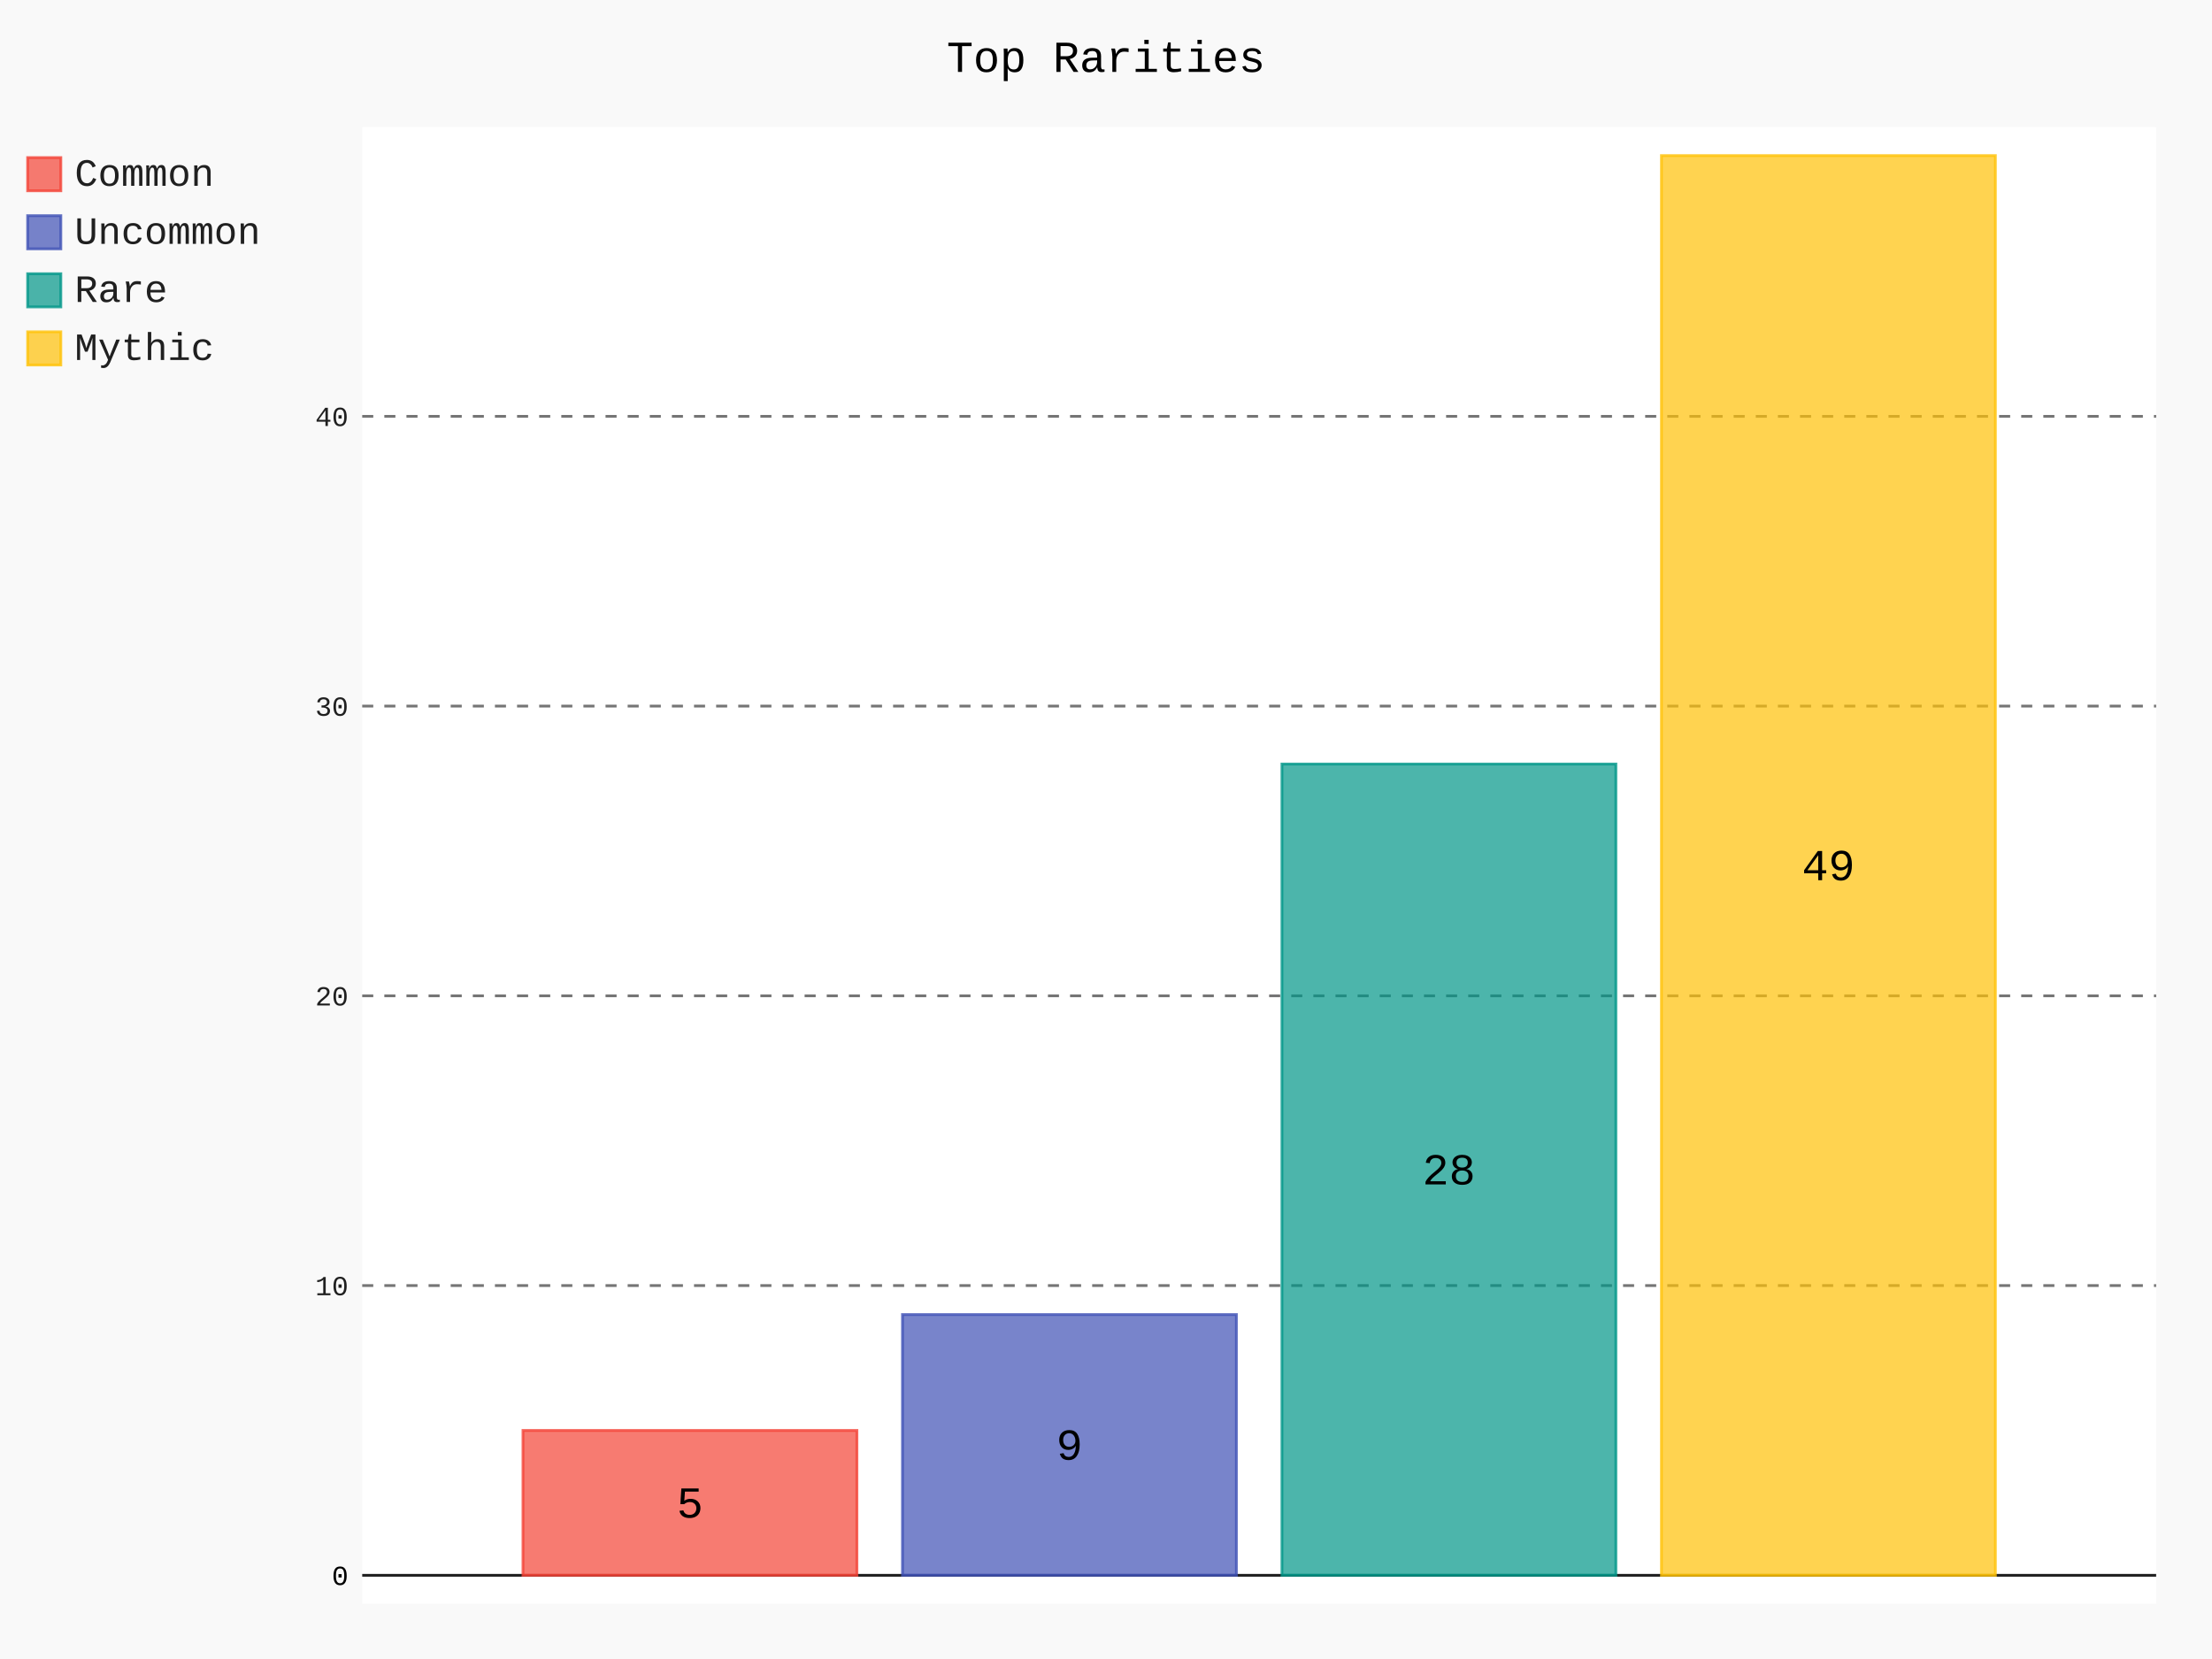
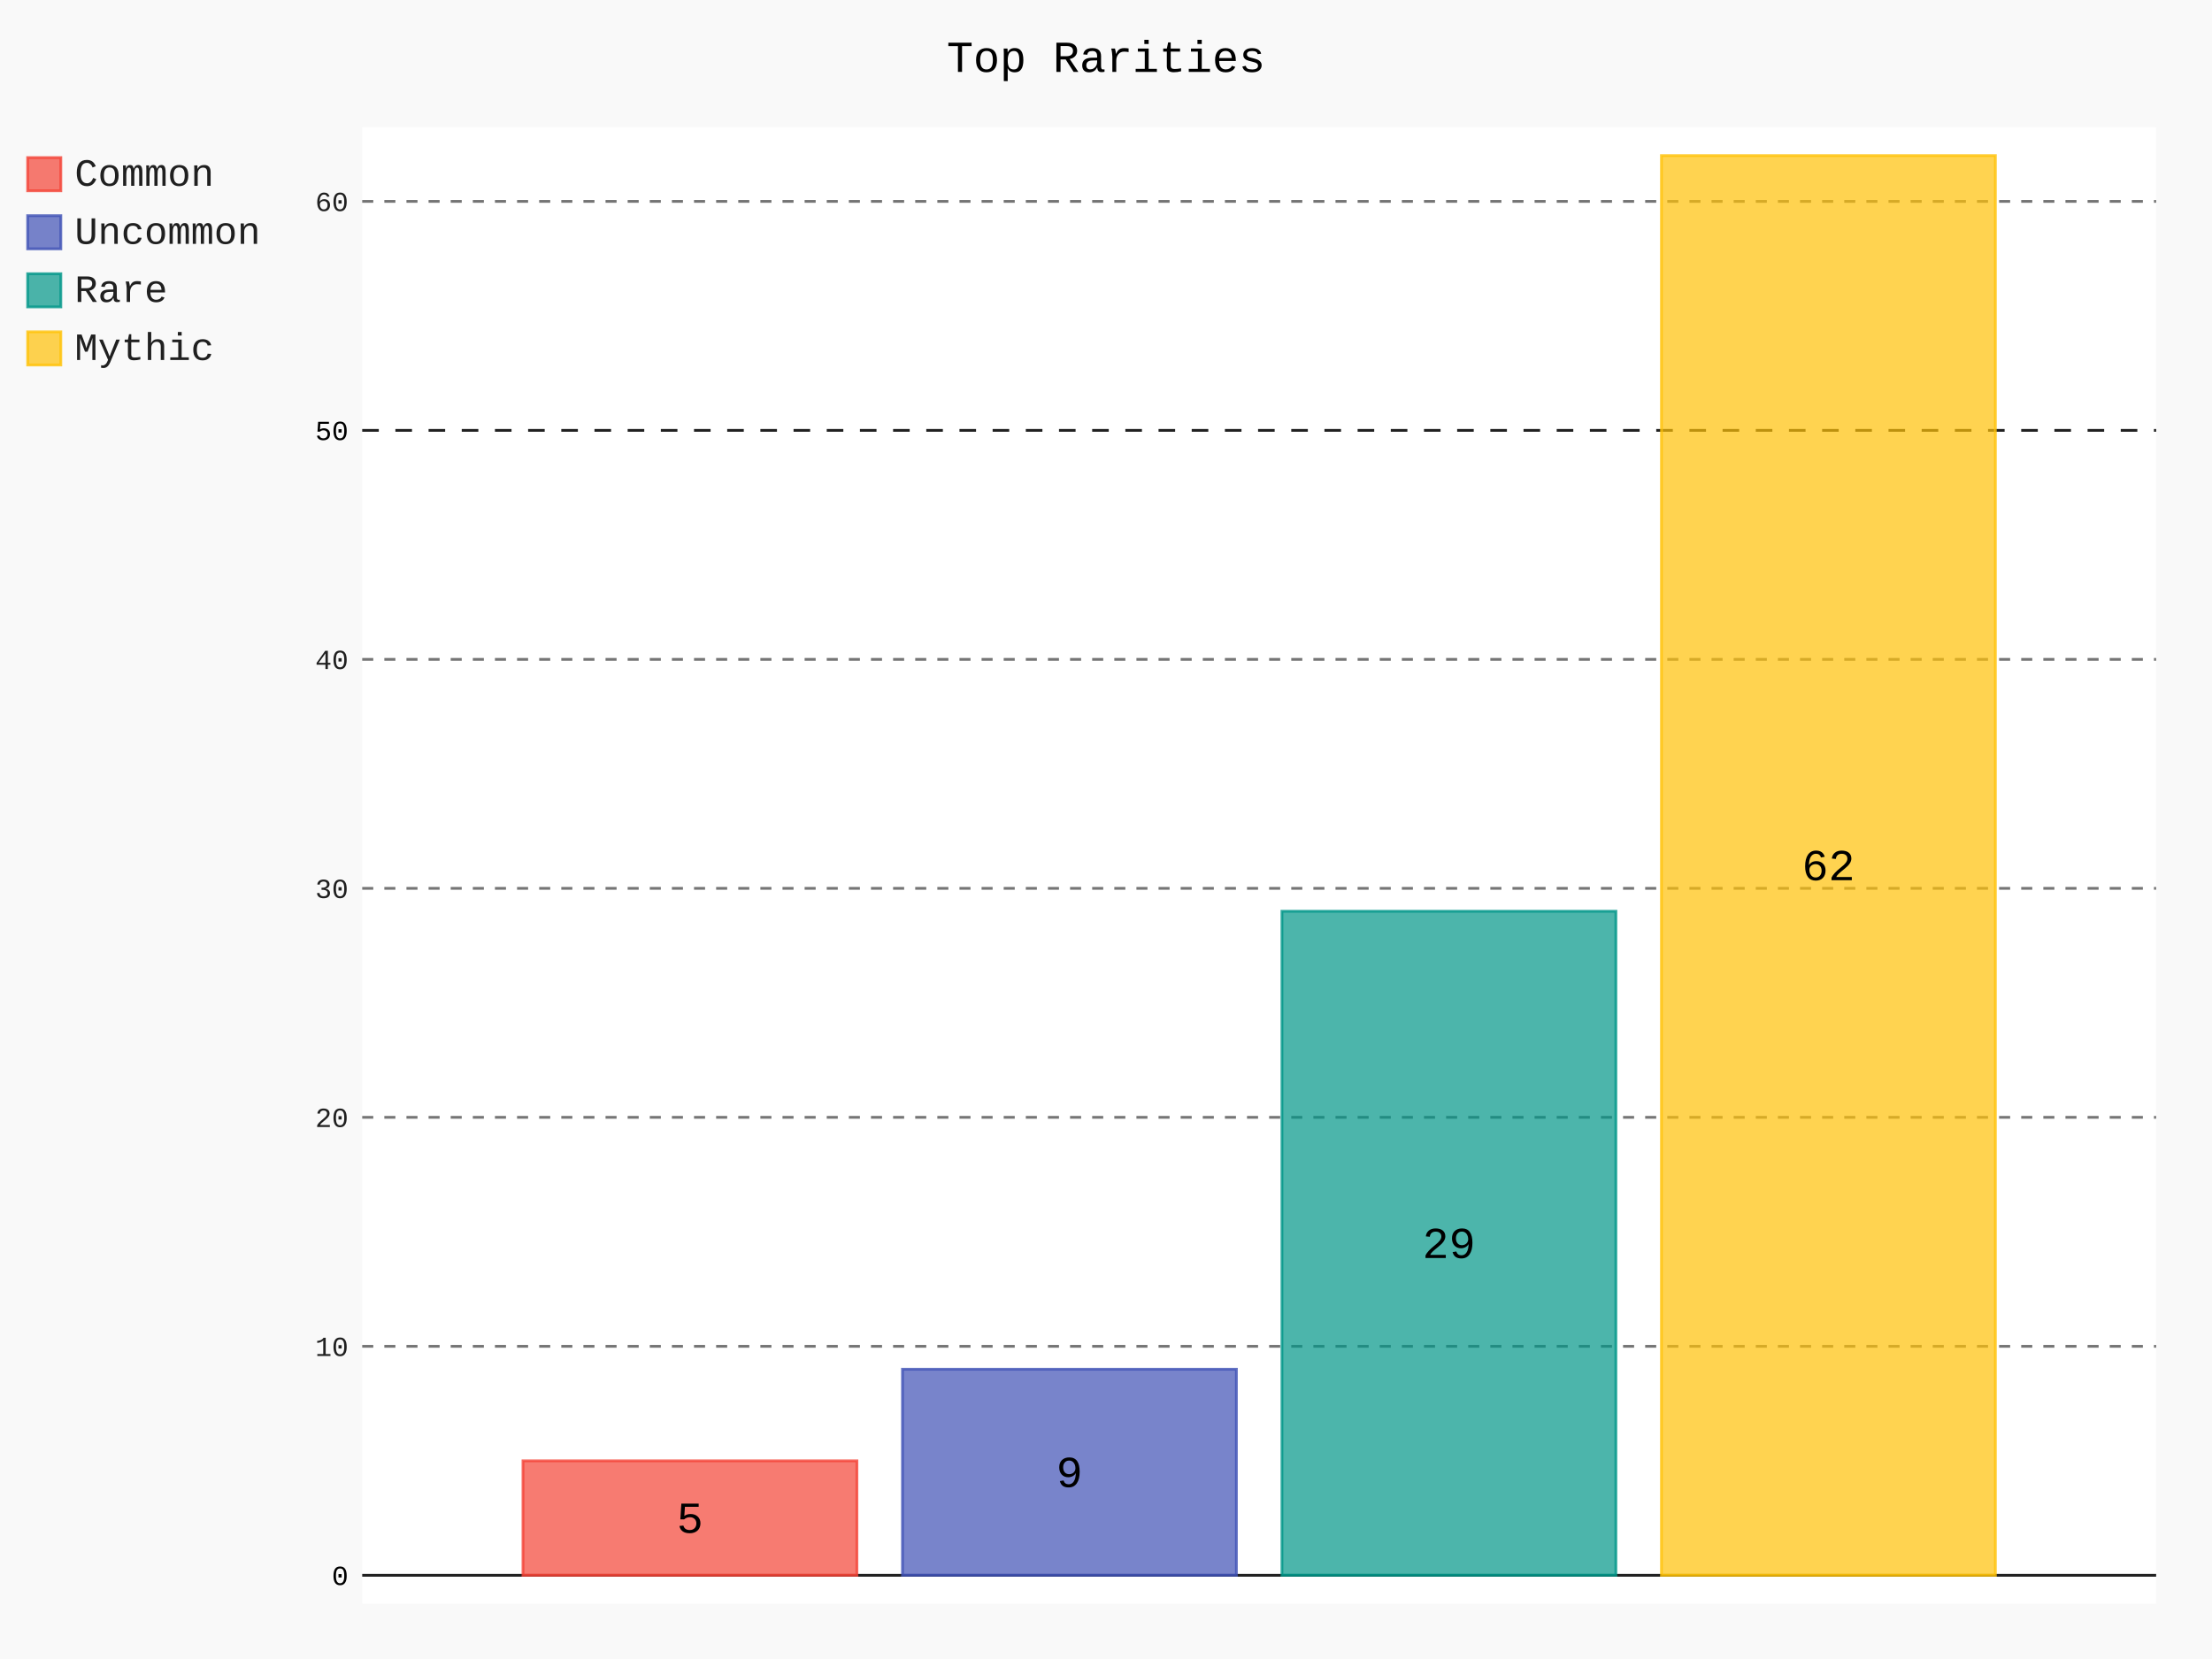
- <svg xmlns="http://www.w3.org/2000/svg" id="chart-e8004884-753d-4ce6-8749-6b7680e01418" class="pygal-chart" viewBox="0 0 800 600">
+ <svg xmlns="http://www.w3.org/2000/svg" id="chart-2f569183-1fad-44d3-8eb1-f69f3f3591a7" class="pygal-chart" viewBox="0 0 800 600">
  <defs>
-     <style type="text/css">#chart-e8004884-753d-4ce6-8749-6b7680e01418{-webkit-user-select:none;-webkit-font-smoothing:antialiased;font-family:Consolas,"Liberation Mono",Menlo,Courier,monospace}#chart-e8004884-753d-4ce6-8749-6b7680e01418 .title{font-family:Consolas,"Liberation Mono",Menlo,Courier,monospace;font-size:16px}#chart-e8004884-753d-4ce6-8749-6b7680e01418 .legends .legend text{font-family:Consolas,"Liberation Mono",Menlo,Courier,monospace;font-size:14px}#chart-e8004884-753d-4ce6-8749-6b7680e01418 .axis text{font-family:Consolas,"Liberation Mono",Menlo,Courier,monospace;font-size:10px}#chart-e8004884-753d-4ce6-8749-6b7680e01418 .axis text.major{font-family:Consolas,"Liberation Mono",Menlo,Courier,monospace;font-size:10px}#chart-e8004884-753d-4ce6-8749-6b7680e01418 .text-overlay text.value{font-family:Consolas,"Liberation Mono",Menlo,Courier,monospace;font-size:16px}#chart-e8004884-753d-4ce6-8749-6b7680e01418 .text-overlay text.label{font-family:Consolas,"Liberation Mono",Menlo,Courier,monospace;font-size:10px}#chart-e8004884-753d-4ce6-8749-6b7680e01418 .tooltip{font-family:Consolas,"Liberation Mono",Menlo,Courier,monospace;font-size:14px}#chart-e8004884-753d-4ce6-8749-6b7680e01418 text.no_data{font-family:Consolas,"Liberation Mono",Menlo,Courier,monospace;font-size:64px}
- #chart-e8004884-753d-4ce6-8749-6b7680e01418{background-color:rgba(249,249,249,1)}#chart-e8004884-753d-4ce6-8749-6b7680e01418 path,#chart-e8004884-753d-4ce6-8749-6b7680e01418 line,#chart-e8004884-753d-4ce6-8749-6b7680e01418 rect,#chart-e8004884-753d-4ce6-8749-6b7680e01418 circle{-webkit-transition:150ms;-moz-transition:150ms;transition:150ms}#chart-e8004884-753d-4ce6-8749-6b7680e01418 .graph &gt; .background{fill:rgba(249,249,249,1)}#chart-e8004884-753d-4ce6-8749-6b7680e01418 .plot &gt; .background{fill:rgba(255,255,255,1)}#chart-e8004884-753d-4ce6-8749-6b7680e01418 .graph{fill:rgba(0,0,0,.87)}#chart-e8004884-753d-4ce6-8749-6b7680e01418 text.no_data{fill:rgba(0,0,0,1)}#chart-e8004884-753d-4ce6-8749-6b7680e01418 .title{fill:rgba(0,0,0,1)}#chart-e8004884-753d-4ce6-8749-6b7680e01418 .legends .legend text{fill:rgba(0,0,0,.87)}#chart-e8004884-753d-4ce6-8749-6b7680e01418 .legends .legend:hover text{fill:rgba(0,0,0,1)}#chart-e8004884-753d-4ce6-8749-6b7680e01418 .axis .line{stroke:rgba(0,0,0,1)}#chart-e8004884-753d-4ce6-8749-6b7680e01418 .axis .guide.line{stroke:rgba(0,0,0,.54)}#chart-e8004884-753d-4ce6-8749-6b7680e01418 .axis .major.line{stroke:rgba(0,0,0,.87)}#chart-e8004884-753d-4ce6-8749-6b7680e01418 .axis text.major{fill:rgba(0,0,0,1)}#chart-e8004884-753d-4ce6-8749-6b7680e01418 .axis.y .guides:hover .guide.line,#chart-e8004884-753d-4ce6-8749-6b7680e01418 .line-graph .axis.x .guides:hover .guide.line,#chart-e8004884-753d-4ce6-8749-6b7680e01418 .stackedline-graph .axis.x .guides:hover .guide.line,#chart-e8004884-753d-4ce6-8749-6b7680e01418 .xy-graph .axis.x .guides:hover .guide.line{stroke:rgba(0,0,0,1)}#chart-e8004884-753d-4ce6-8749-6b7680e01418 .axis .guides:hover text{fill:rgba(0,0,0,1)}#chart-e8004884-753d-4ce6-8749-6b7680e01418 .reactive{fill-opacity:.7;stroke-opacity:.8}#chart-e8004884-753d-4ce6-8749-6b7680e01418 .ci{stroke:rgba(0,0,0,.87)}#chart-e8004884-753d-4ce6-8749-6b7680e01418 .reactive.active,#chart-e8004884-753d-4ce6-8749-6b7680e01418 .active .reactive{fill-opacity:.8;stroke-opacity:.9;stroke-width:4}#chart-e8004884-753d-4ce6-8749-6b7680e01418 .ci .reactive.active{stroke-width:1.5}#chart-e8004884-753d-4ce6-8749-6b7680e01418 .series text{fill:rgba(0,0,0,1)}#chart-e8004884-753d-4ce6-8749-6b7680e01418 .tooltip rect{fill:rgba(255,255,255,1);stroke:rgba(0,0,0,1);-webkit-transition:opacity 150ms;-moz-transition:opacity 150ms;transition:opacity 150ms}#chart-e8004884-753d-4ce6-8749-6b7680e01418 .tooltip .label{fill:rgba(0,0,0,.87)}#chart-e8004884-753d-4ce6-8749-6b7680e01418 .tooltip .label{fill:rgba(0,0,0,.87)}#chart-e8004884-753d-4ce6-8749-6b7680e01418 .tooltip .legend{font-size:.8em;fill:rgba(0,0,0,.54)}#chart-e8004884-753d-4ce6-8749-6b7680e01418 .tooltip .x_label{font-size:.6em;fill:rgba(0,0,0,1)}#chart-e8004884-753d-4ce6-8749-6b7680e01418 .tooltip .xlink{font-size:.5em;text-decoration:underline}#chart-e8004884-753d-4ce6-8749-6b7680e01418 .tooltip .value{font-size:1.5em}#chart-e8004884-753d-4ce6-8749-6b7680e01418 .bound{font-size:.5em}#chart-e8004884-753d-4ce6-8749-6b7680e01418 .max-value{font-size:.75em;fill:rgba(0,0,0,.54)}#chart-e8004884-753d-4ce6-8749-6b7680e01418 .map-element{fill:rgba(255,255,255,1);stroke:rgba(0,0,0,.54) !important}#chart-e8004884-753d-4ce6-8749-6b7680e01418 .map-element .reactive{fill-opacity:inherit;stroke-opacity:inherit}#chart-e8004884-753d-4ce6-8749-6b7680e01418 .color-0,#chart-e8004884-753d-4ce6-8749-6b7680e01418 .color-0 a:visited{stroke:#F44336;fill:#F44336}#chart-e8004884-753d-4ce6-8749-6b7680e01418 .color-1,#chart-e8004884-753d-4ce6-8749-6b7680e01418 .color-1 a:visited{stroke:#3F51B5;fill:#3F51B5}#chart-e8004884-753d-4ce6-8749-6b7680e01418 .color-2,#chart-e8004884-753d-4ce6-8749-6b7680e01418 .color-2 a:visited{stroke:#009688;fill:#009688}#chart-e8004884-753d-4ce6-8749-6b7680e01418 .color-3,#chart-e8004884-753d-4ce6-8749-6b7680e01418 .color-3 a:visited{stroke:#FFC107;fill:#FFC107}#chart-e8004884-753d-4ce6-8749-6b7680e01418 .text-overlay .color-0 text{fill:black}#chart-e8004884-753d-4ce6-8749-6b7680e01418 .text-overlay .color-1 text{fill:black}#chart-e8004884-753d-4ce6-8749-6b7680e01418 .text-overlay .color-2 text{fill:black}#chart-e8004884-753d-4ce6-8749-6b7680e01418 .text-overlay .color-3 text{fill:black}
- #chart-e8004884-753d-4ce6-8749-6b7680e01418 text.no_data{text-anchor:middle}#chart-e8004884-753d-4ce6-8749-6b7680e01418 .guide.line{fill:none}#chart-e8004884-753d-4ce6-8749-6b7680e01418 .centered{text-anchor:middle}#chart-e8004884-753d-4ce6-8749-6b7680e01418 .title{text-anchor:middle}#chart-e8004884-753d-4ce6-8749-6b7680e01418 .legends .legend text{fill-opacity:1}#chart-e8004884-753d-4ce6-8749-6b7680e01418 .axis.x text{text-anchor:middle}#chart-e8004884-753d-4ce6-8749-6b7680e01418 .axis.x:not(.web) text[transform]{text-anchor:start}#chart-e8004884-753d-4ce6-8749-6b7680e01418 .axis.x:not(.web) text[transform].backwards{text-anchor:end}#chart-e8004884-753d-4ce6-8749-6b7680e01418 .axis.y text{text-anchor:end}#chart-e8004884-753d-4ce6-8749-6b7680e01418 .axis.y text[transform].backwards{text-anchor:start}#chart-e8004884-753d-4ce6-8749-6b7680e01418 .axis.y2 text{text-anchor:start}#chart-e8004884-753d-4ce6-8749-6b7680e01418 .axis.y2 text[transform].backwards{text-anchor:end}#chart-e8004884-753d-4ce6-8749-6b7680e01418 .axis .guide.line{stroke-dasharray:4,4}#chart-e8004884-753d-4ce6-8749-6b7680e01418 .axis .major.guide.line{stroke-dasharray:6,6}#chart-e8004884-753d-4ce6-8749-6b7680e01418 .horizontal .axis.y .guide.line,#chart-e8004884-753d-4ce6-8749-6b7680e01418 .horizontal .axis.y2 .guide.line,#chart-e8004884-753d-4ce6-8749-6b7680e01418 .vertical .axis.x .guide.line{opacity:0}#chart-e8004884-753d-4ce6-8749-6b7680e01418 .horizontal .axis.always_show .guide.line,#chart-e8004884-753d-4ce6-8749-6b7680e01418 .vertical .axis.always_show .guide.line{opacity:1 !important}#chart-e8004884-753d-4ce6-8749-6b7680e01418 .axis.y .guides:hover .guide.line,#chart-e8004884-753d-4ce6-8749-6b7680e01418 .axis.y2 .guides:hover .guide.line,#chart-e8004884-753d-4ce6-8749-6b7680e01418 .axis.x .guides:hover .guide.line{opacity:1}#chart-e8004884-753d-4ce6-8749-6b7680e01418 .axis .guides:hover text{opacity:1}#chart-e8004884-753d-4ce6-8749-6b7680e01418 .nofill{fill:none}#chart-e8004884-753d-4ce6-8749-6b7680e01418 .subtle-fill{fill-opacity:.2}#chart-e8004884-753d-4ce6-8749-6b7680e01418 .dot{stroke-width:1px;fill-opacity:1}#chart-e8004884-753d-4ce6-8749-6b7680e01418 .dot.active{stroke-width:5px}#chart-e8004884-753d-4ce6-8749-6b7680e01418 .dot.negative{fill:transparent}#chart-e8004884-753d-4ce6-8749-6b7680e01418 text,#chart-e8004884-753d-4ce6-8749-6b7680e01418 tspan{stroke:none !important}#chart-e8004884-753d-4ce6-8749-6b7680e01418 .series text.active{opacity:1}#chart-e8004884-753d-4ce6-8749-6b7680e01418 .tooltip rect{fill-opacity:.95;stroke-width:.5}#chart-e8004884-753d-4ce6-8749-6b7680e01418 .tooltip text{fill-opacity:1}#chart-e8004884-753d-4ce6-8749-6b7680e01418 .showable{visibility:hidden}#chart-e8004884-753d-4ce6-8749-6b7680e01418 .showable.shown{visibility:visible}#chart-e8004884-753d-4ce6-8749-6b7680e01418 .gauge-background{fill:rgba(229,229,229,1);stroke:none}#chart-e8004884-753d-4ce6-8749-6b7680e01418 .bg-lines{stroke:rgba(249,249,249,1);stroke-width:2px}</style>
+     <style type="text/css">#chart-2f569183-1fad-44d3-8eb1-f69f3f3591a7{-webkit-user-select:none;-webkit-font-smoothing:antialiased;font-family:Consolas,"Liberation Mono",Menlo,Courier,monospace}#chart-2f569183-1fad-44d3-8eb1-f69f3f3591a7 .title{font-family:Consolas,"Liberation Mono",Menlo,Courier,monospace;font-size:16px}#chart-2f569183-1fad-44d3-8eb1-f69f3f3591a7 .legends .legend text{font-family:Consolas,"Liberation Mono",Menlo,Courier,monospace;font-size:14px}#chart-2f569183-1fad-44d3-8eb1-f69f3f3591a7 .axis text{font-family:Consolas,"Liberation Mono",Menlo,Courier,monospace;font-size:10px}#chart-2f569183-1fad-44d3-8eb1-f69f3f3591a7 .axis text.major{font-family:Consolas,"Liberation Mono",Menlo,Courier,monospace;font-size:10px}#chart-2f569183-1fad-44d3-8eb1-f69f3f3591a7 .text-overlay text.value{font-family:Consolas,"Liberation Mono",Menlo,Courier,monospace;font-size:16px}#chart-2f569183-1fad-44d3-8eb1-f69f3f3591a7 .text-overlay text.label{font-family:Consolas,"Liberation Mono",Menlo,Courier,monospace;font-size:10px}#chart-2f569183-1fad-44d3-8eb1-f69f3f3591a7 .tooltip{font-family:Consolas,"Liberation Mono",Menlo,Courier,monospace;font-size:14px}#chart-2f569183-1fad-44d3-8eb1-f69f3f3591a7 text.no_data{font-family:Consolas,"Liberation Mono",Menlo,Courier,monospace;font-size:64px}
+ #chart-2f569183-1fad-44d3-8eb1-f69f3f3591a7{background-color:rgba(249,249,249,1)}#chart-2f569183-1fad-44d3-8eb1-f69f3f3591a7 path,#chart-2f569183-1fad-44d3-8eb1-f69f3f3591a7 line,#chart-2f569183-1fad-44d3-8eb1-f69f3f3591a7 rect,#chart-2f569183-1fad-44d3-8eb1-f69f3f3591a7 circle{-webkit-transition:150ms;-moz-transition:150ms;transition:150ms}#chart-2f569183-1fad-44d3-8eb1-f69f3f3591a7 .graph &gt; .background{fill:rgba(249,249,249,1)}#chart-2f569183-1fad-44d3-8eb1-f69f3f3591a7 .plot &gt; .background{fill:rgba(255,255,255,1)}#chart-2f569183-1fad-44d3-8eb1-f69f3f3591a7 .graph{fill:rgba(0,0,0,.87)}#chart-2f569183-1fad-44d3-8eb1-f69f3f3591a7 text.no_data{fill:rgba(0,0,0,1)}#chart-2f569183-1fad-44d3-8eb1-f69f3f3591a7 .title{fill:rgba(0,0,0,1)}#chart-2f569183-1fad-44d3-8eb1-f69f3f3591a7 .legends .legend text{fill:rgba(0,0,0,.87)}#chart-2f569183-1fad-44d3-8eb1-f69f3f3591a7 .legends .legend:hover text{fill:rgba(0,0,0,1)}#chart-2f569183-1fad-44d3-8eb1-f69f3f3591a7 .axis .line{stroke:rgba(0,0,0,1)}#chart-2f569183-1fad-44d3-8eb1-f69f3f3591a7 .axis .guide.line{stroke:rgba(0,0,0,.54)}#chart-2f569183-1fad-44d3-8eb1-f69f3f3591a7 .axis .major.line{stroke:rgba(0,0,0,.87)}#chart-2f569183-1fad-44d3-8eb1-f69f3f3591a7 .axis text.major{fill:rgba(0,0,0,1)}#chart-2f569183-1fad-44d3-8eb1-f69f3f3591a7 .axis.y .guides:hover .guide.line,#chart-2f569183-1fad-44d3-8eb1-f69f3f3591a7 .line-graph .axis.x .guides:hover .guide.line,#chart-2f569183-1fad-44d3-8eb1-f69f3f3591a7 .stackedline-graph .axis.x .guides:hover .guide.line,#chart-2f569183-1fad-44d3-8eb1-f69f3f3591a7 .xy-graph .axis.x .guides:hover .guide.line{stroke:rgba(0,0,0,1)}#chart-2f569183-1fad-44d3-8eb1-f69f3f3591a7 .axis .guides:hover text{fill:rgba(0,0,0,1)}#chart-2f569183-1fad-44d3-8eb1-f69f3f3591a7 .reactive{fill-opacity:.7;stroke-opacity:.8}#chart-2f569183-1fad-44d3-8eb1-f69f3f3591a7 .ci{stroke:rgba(0,0,0,.87)}#chart-2f569183-1fad-44d3-8eb1-f69f3f3591a7 .reactive.active,#chart-2f569183-1fad-44d3-8eb1-f69f3f3591a7 .active .reactive{fill-opacity:.8;stroke-opacity:.9;stroke-width:4}#chart-2f569183-1fad-44d3-8eb1-f69f3f3591a7 .ci .reactive.active{stroke-width:1.5}#chart-2f569183-1fad-44d3-8eb1-f69f3f3591a7 .series text{fill:rgba(0,0,0,1)}#chart-2f569183-1fad-44d3-8eb1-f69f3f3591a7 .tooltip rect{fill:rgba(255,255,255,1);stroke:rgba(0,0,0,1);-webkit-transition:opacity 150ms;-moz-transition:opacity 150ms;transition:opacity 150ms}#chart-2f569183-1fad-44d3-8eb1-f69f3f3591a7 .tooltip .label{fill:rgba(0,0,0,.87)}#chart-2f569183-1fad-44d3-8eb1-f69f3f3591a7 .tooltip .label{fill:rgba(0,0,0,.87)}#chart-2f569183-1fad-44d3-8eb1-f69f3f3591a7 .tooltip .legend{font-size:.8em;fill:rgba(0,0,0,.54)}#chart-2f569183-1fad-44d3-8eb1-f69f3f3591a7 .tooltip .x_label{font-size:.6em;fill:rgba(0,0,0,1)}#chart-2f569183-1fad-44d3-8eb1-f69f3f3591a7 .tooltip .xlink{font-size:.5em;text-decoration:underline}#chart-2f569183-1fad-44d3-8eb1-f69f3f3591a7 .tooltip .value{font-size:1.5em}#chart-2f569183-1fad-44d3-8eb1-f69f3f3591a7 .bound{font-size:.5em}#chart-2f569183-1fad-44d3-8eb1-f69f3f3591a7 .max-value{font-size:.75em;fill:rgba(0,0,0,.54)}#chart-2f569183-1fad-44d3-8eb1-f69f3f3591a7 .map-element{fill:rgba(255,255,255,1);stroke:rgba(0,0,0,.54) !important}#chart-2f569183-1fad-44d3-8eb1-f69f3f3591a7 .map-element .reactive{fill-opacity:inherit;stroke-opacity:inherit}#chart-2f569183-1fad-44d3-8eb1-f69f3f3591a7 .color-0,#chart-2f569183-1fad-44d3-8eb1-f69f3f3591a7 .color-0 a:visited{stroke:#F44336;fill:#F44336}#chart-2f569183-1fad-44d3-8eb1-f69f3f3591a7 .color-1,#chart-2f569183-1fad-44d3-8eb1-f69f3f3591a7 .color-1 a:visited{stroke:#3F51B5;fill:#3F51B5}#chart-2f569183-1fad-44d3-8eb1-f69f3f3591a7 .color-2,#chart-2f569183-1fad-44d3-8eb1-f69f3f3591a7 .color-2 a:visited{stroke:#009688;fill:#009688}#chart-2f569183-1fad-44d3-8eb1-f69f3f3591a7 .color-3,#chart-2f569183-1fad-44d3-8eb1-f69f3f3591a7 .color-3 a:visited{stroke:#FFC107;fill:#FFC107}#chart-2f569183-1fad-44d3-8eb1-f69f3f3591a7 .text-overlay .color-0 text{fill:black}#chart-2f569183-1fad-44d3-8eb1-f69f3f3591a7 .text-overlay .color-1 text{fill:black}#chart-2f569183-1fad-44d3-8eb1-f69f3f3591a7 .text-overlay .color-2 text{fill:black}#chart-2f569183-1fad-44d3-8eb1-f69f3f3591a7 .text-overlay .color-3 text{fill:black}
+ #chart-2f569183-1fad-44d3-8eb1-f69f3f3591a7 text.no_data{text-anchor:middle}#chart-2f569183-1fad-44d3-8eb1-f69f3f3591a7 .guide.line{fill:none}#chart-2f569183-1fad-44d3-8eb1-f69f3f3591a7 .centered{text-anchor:middle}#chart-2f569183-1fad-44d3-8eb1-f69f3f3591a7 .title{text-anchor:middle}#chart-2f569183-1fad-44d3-8eb1-f69f3f3591a7 .legends .legend text{fill-opacity:1}#chart-2f569183-1fad-44d3-8eb1-f69f3f3591a7 .axis.x text{text-anchor:middle}#chart-2f569183-1fad-44d3-8eb1-f69f3f3591a7 .axis.x:not(.web) text[transform]{text-anchor:start}#chart-2f569183-1fad-44d3-8eb1-f69f3f3591a7 .axis.x:not(.web) text[transform].backwards{text-anchor:end}#chart-2f569183-1fad-44d3-8eb1-f69f3f3591a7 .axis.y text{text-anchor:end}#chart-2f569183-1fad-44d3-8eb1-f69f3f3591a7 .axis.y text[transform].backwards{text-anchor:start}#chart-2f569183-1fad-44d3-8eb1-f69f3f3591a7 .axis.y2 text{text-anchor:start}#chart-2f569183-1fad-44d3-8eb1-f69f3f3591a7 .axis.y2 text[transform].backwards{text-anchor:end}#chart-2f569183-1fad-44d3-8eb1-f69f3f3591a7 .axis .guide.line{stroke-dasharray:4,4}#chart-2f569183-1fad-44d3-8eb1-f69f3f3591a7 .axis .major.guide.line{stroke-dasharray:6,6}#chart-2f569183-1fad-44d3-8eb1-f69f3f3591a7 .horizontal .axis.y .guide.line,#chart-2f569183-1fad-44d3-8eb1-f69f3f3591a7 .horizontal .axis.y2 .guide.line,#chart-2f569183-1fad-44d3-8eb1-f69f3f3591a7 .vertical .axis.x .guide.line{opacity:0}#chart-2f569183-1fad-44d3-8eb1-f69f3f3591a7 .horizontal .axis.always_show .guide.line,#chart-2f569183-1fad-44d3-8eb1-f69f3f3591a7 .vertical .axis.always_show .guide.line{opacity:1 !important}#chart-2f569183-1fad-44d3-8eb1-f69f3f3591a7 .axis.y .guides:hover .guide.line,#chart-2f569183-1fad-44d3-8eb1-f69f3f3591a7 .axis.y2 .guides:hover .guide.line,#chart-2f569183-1fad-44d3-8eb1-f69f3f3591a7 .axis.x .guides:hover .guide.line{opacity:1}#chart-2f569183-1fad-44d3-8eb1-f69f3f3591a7 .axis .guides:hover text{opacity:1}#chart-2f569183-1fad-44d3-8eb1-f69f3f3591a7 .nofill{fill:none}#chart-2f569183-1fad-44d3-8eb1-f69f3f3591a7 .subtle-fill{fill-opacity:.2}#chart-2f569183-1fad-44d3-8eb1-f69f3f3591a7 .dot{stroke-width:1px;fill-opacity:1}#chart-2f569183-1fad-44d3-8eb1-f69f3f3591a7 .dot.active{stroke-width:5px}#chart-2f569183-1fad-44d3-8eb1-f69f3f3591a7 .dot.negative{fill:transparent}#chart-2f569183-1fad-44d3-8eb1-f69f3f3591a7 text,#chart-2f569183-1fad-44d3-8eb1-f69f3f3591a7 tspan{stroke:none !important}#chart-2f569183-1fad-44d3-8eb1-f69f3f3591a7 .series text.active{opacity:1}#chart-2f569183-1fad-44d3-8eb1-f69f3f3591a7 .tooltip rect{fill-opacity:.95;stroke-width:.5}#chart-2f569183-1fad-44d3-8eb1-f69f3f3591a7 .tooltip text{fill-opacity:1}#chart-2f569183-1fad-44d3-8eb1-f69f3f3591a7 .showable{visibility:hidden}#chart-2f569183-1fad-44d3-8eb1-f69f3f3591a7 .showable.shown{visibility:visible}#chart-2f569183-1fad-44d3-8eb1-f69f3f3591a7 .gauge-background{fill:rgba(229,229,229,1);stroke:none}#chart-2f569183-1fad-44d3-8eb1-f69f3f3591a7 .bg-lines{stroke:rgba(249,249,249,1);stroke-width:2px}</style>
  </defs>
  <g class="graph bar-graph vertical">
    <rect class="background" height="600" width="800" x="0" y="0" />
    <g class="plot" transform="translate(131, 46)">
      <rect class="background" height="534" width="648.8" x="0" y="0" />
      <g class="axis y always_show">
        <g class="guides">
          <path class="axis major line" d="M0 523.731 h648.8" />
          <text class="major" x="-5" y="527.231">0</text>
        </g>
        <g class="guides">
-           <path class="guide line" d="M0 418.943 h648.8" />
-           <text class="" x="-5" y="422.443">10</text>
+           <path class="guide line" d="M0 440.914 h648.8" />
+           <text class="" x="-5" y="444.414">10</text>
        </g>
        <g class="guides">
-           <path class="guide line" d="M0 314.155 h648.8" />
-           <text class="" x="-5" y="317.655">20</text>
+           <path class="guide line" d="M0 358.098 h648.8" />
+           <text class="" x="-5" y="361.598">20</text>
        </g>
        <g class="guides">
-           <path class="guide line" d="M0 209.367 h648.8" />
-           <text class="" x="-5" y="212.867">30</text>
+           <path class="guide line" d="M0 275.282 h648.8" />
+           <text class="" x="-5" y="278.782">30</text>
        </g>
        <g class="guides">
-           <path class="guide line" d="M0 104.578 h648.8" />
-           <text class="" x="-5" y="108.078">40</text>
+           <path class="guide line" d="M0 192.465 h648.8" />
+           <text class="" x="-5" y="195.965">40</text>
+         </g>
+         <g class="guides">
+           <path class="major guide line" d="M0 109.649 h648.8" />
+           <text class="major" x="-5" y="113.149">50</text>
+         </g>
+         <g class="guides">
+           <path class="guide line" d="M0 26.833 h648.8" />
+           <text class="" x="-5" y="30.333">60</text>
        </g>
      </g>
      <g class="series serie-0 color-0">
        <g class="bars">
          <g class="bar">
-             <rect class="rect reactive tooltip-trigger" height="52.394" rx="0" ry="0" width="120.777" x="58.142" y="471.337" />
+             <rect class="rect reactive tooltip-trigger" height="41.408" rx="0" ry="0" width="120.777" x="58.142" y="482.323" />
          </g>
        </g>
      </g>
      <g class="series serie-1 color-1">
        <g class="bars">
          <g class="bar">
-             <rect class="rect reactive tooltip-trigger" height="94.309" rx="0" ry="0" width="120.777" x="195.389" y="429.422" />
+             <rect class="rect reactive tooltip-trigger" height="74.535" rx="0" ry="0" width="120.777" x="195.389" y="449.196" />
          </g>
        </g>
      </g>
      <g class="series serie-2 color-2">
        <g class="bars">
          <g class="bar">
-             <rect class="rect reactive tooltip-trigger" height="293.407" rx="0" ry="0" width="120.777" x="332.635" y="230.324" />
+             <rect class="rect reactive tooltip-trigger" height="240.167" rx="0" ry="0" width="120.777" x="332.635" y="283.563" />
          </g>
        </g>
      </g>
      <g class="series serie-3 color-3">
        <g class="bars">
          <g class="bar">
            <rect class="rect reactive tooltip-trigger" height="513.462" rx="0" ry="0" width="120.777" x="469.881" y="10.269" />
          </g>
        </g>
      </g>
    </g>
    <g class="titles">
      <text class="title plot_title" x="400.0" y="26">Top Rarities</text>
    </g>
    <g class="plot overlay" transform="translate(131, 46)">
      <g class="series serie-0 color-0" />
      <g class="series serie-1 color-1" />
      <g class="series serie-2 color-2" />
      <g class="series serie-3 color-3" />
    </g>
    <g class="plot text-overlay" transform="translate(131, 46)">
      <g class="series serie-0 color-0">
-         <text class="value" text-anchor="middle" x="118.531" y="502.867">5</text>
+         <text class="value" text-anchor="middle" x="118.531" y="508.36">5</text>
      </g>
      <g class="series serie-1 color-1">
-         <text class="value" text-anchor="middle" x="255.777" y="481.909">9</text>
+         <text class="value" text-anchor="middle" x="255.777" y="491.797">9</text>
      </g>
      <g class="series serie-2 color-2">
-         <text class="value" text-anchor="middle" x="393.023" y="382.361">28</text>
+         <text class="value" text-anchor="middle" x="393.023" y="408.98">29</text>
      </g>
      <g class="series serie-3 color-3">
-         <text class="value" text-anchor="middle" x="530.269" y="272.333">49</text>
+         <text class="value" text-anchor="middle" x="530.269" y="272.333">62</text>
      </g>
    </g>
    <g class="plot tooltip-overlay" transform="translate(131, 46)">
      <g class="tooltip" style="opacity: 0" transform="translate(0 0)">
        <rect class="tooltip-box" height="0" rx="0" ry="0" width="0" />
        <g class="text" />
      </g>
    </g>
    <g class="legends" transform="translate(10, 56)">
      <g class="legend reactive activate-serie" id="activate-serie-0">
        <rect class="color-0 reactive" height="12" width="12" x="0.0" y="1.0" />
        <text x="17.0" y="11.2">Common</text>
      </g>
      <g class="legend reactive activate-serie" id="activate-serie-1">
        <rect class="color-1 reactive" height="12" width="12" x="0.0" y="22.0" />
        <text x="17.0" y="32.2">Uncommon</text>
      </g>
      <g class="legend reactive activate-serie" id="activate-serie-2">
        <rect class="color-2 reactive" height="12" width="12" x="0.0" y="43.0" />
        <text x="17.0" y="53.2">Rare</text>
      </g>
      <g class="legend reactive activate-serie" id="activate-serie-3">
        <rect class="color-3 reactive" height="12" width="12" x="0.0" y="64.0" />
        <text x="17.0" y="74.2">Mythic</text>
      </g>
    </g>
    <g class="legends" transform="translate(790, 56)" />
  </g>
</svg>
